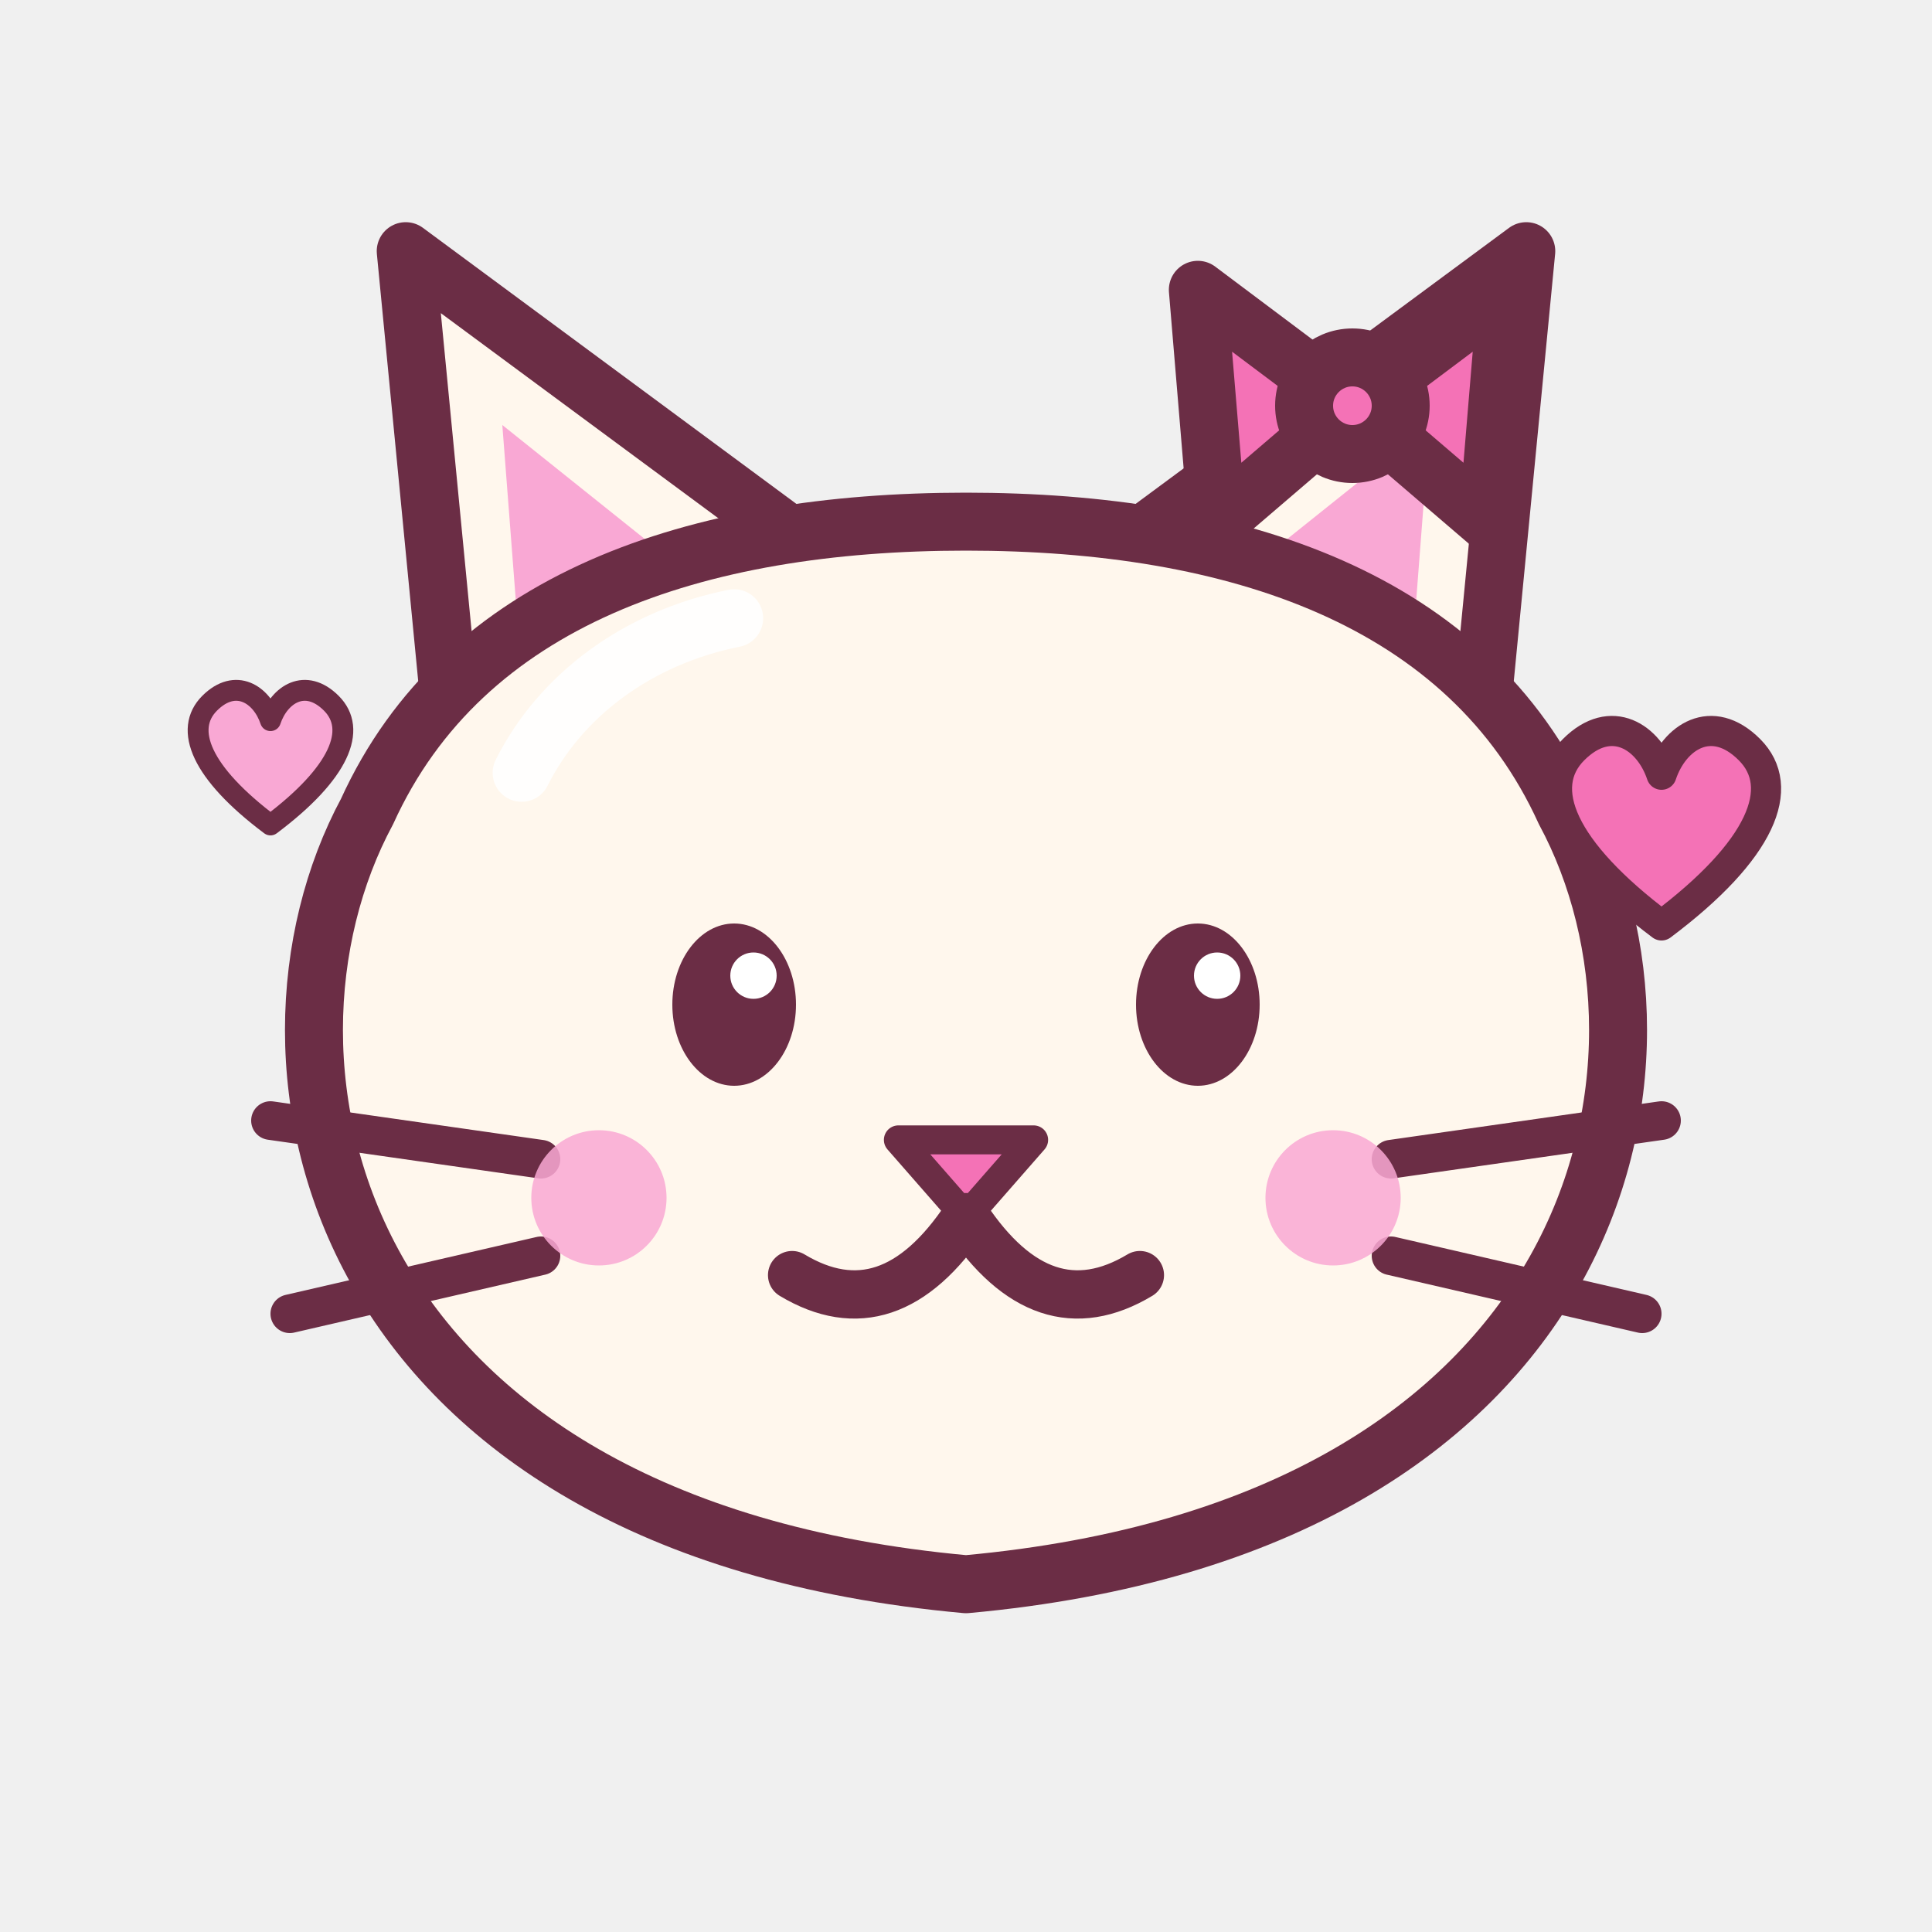
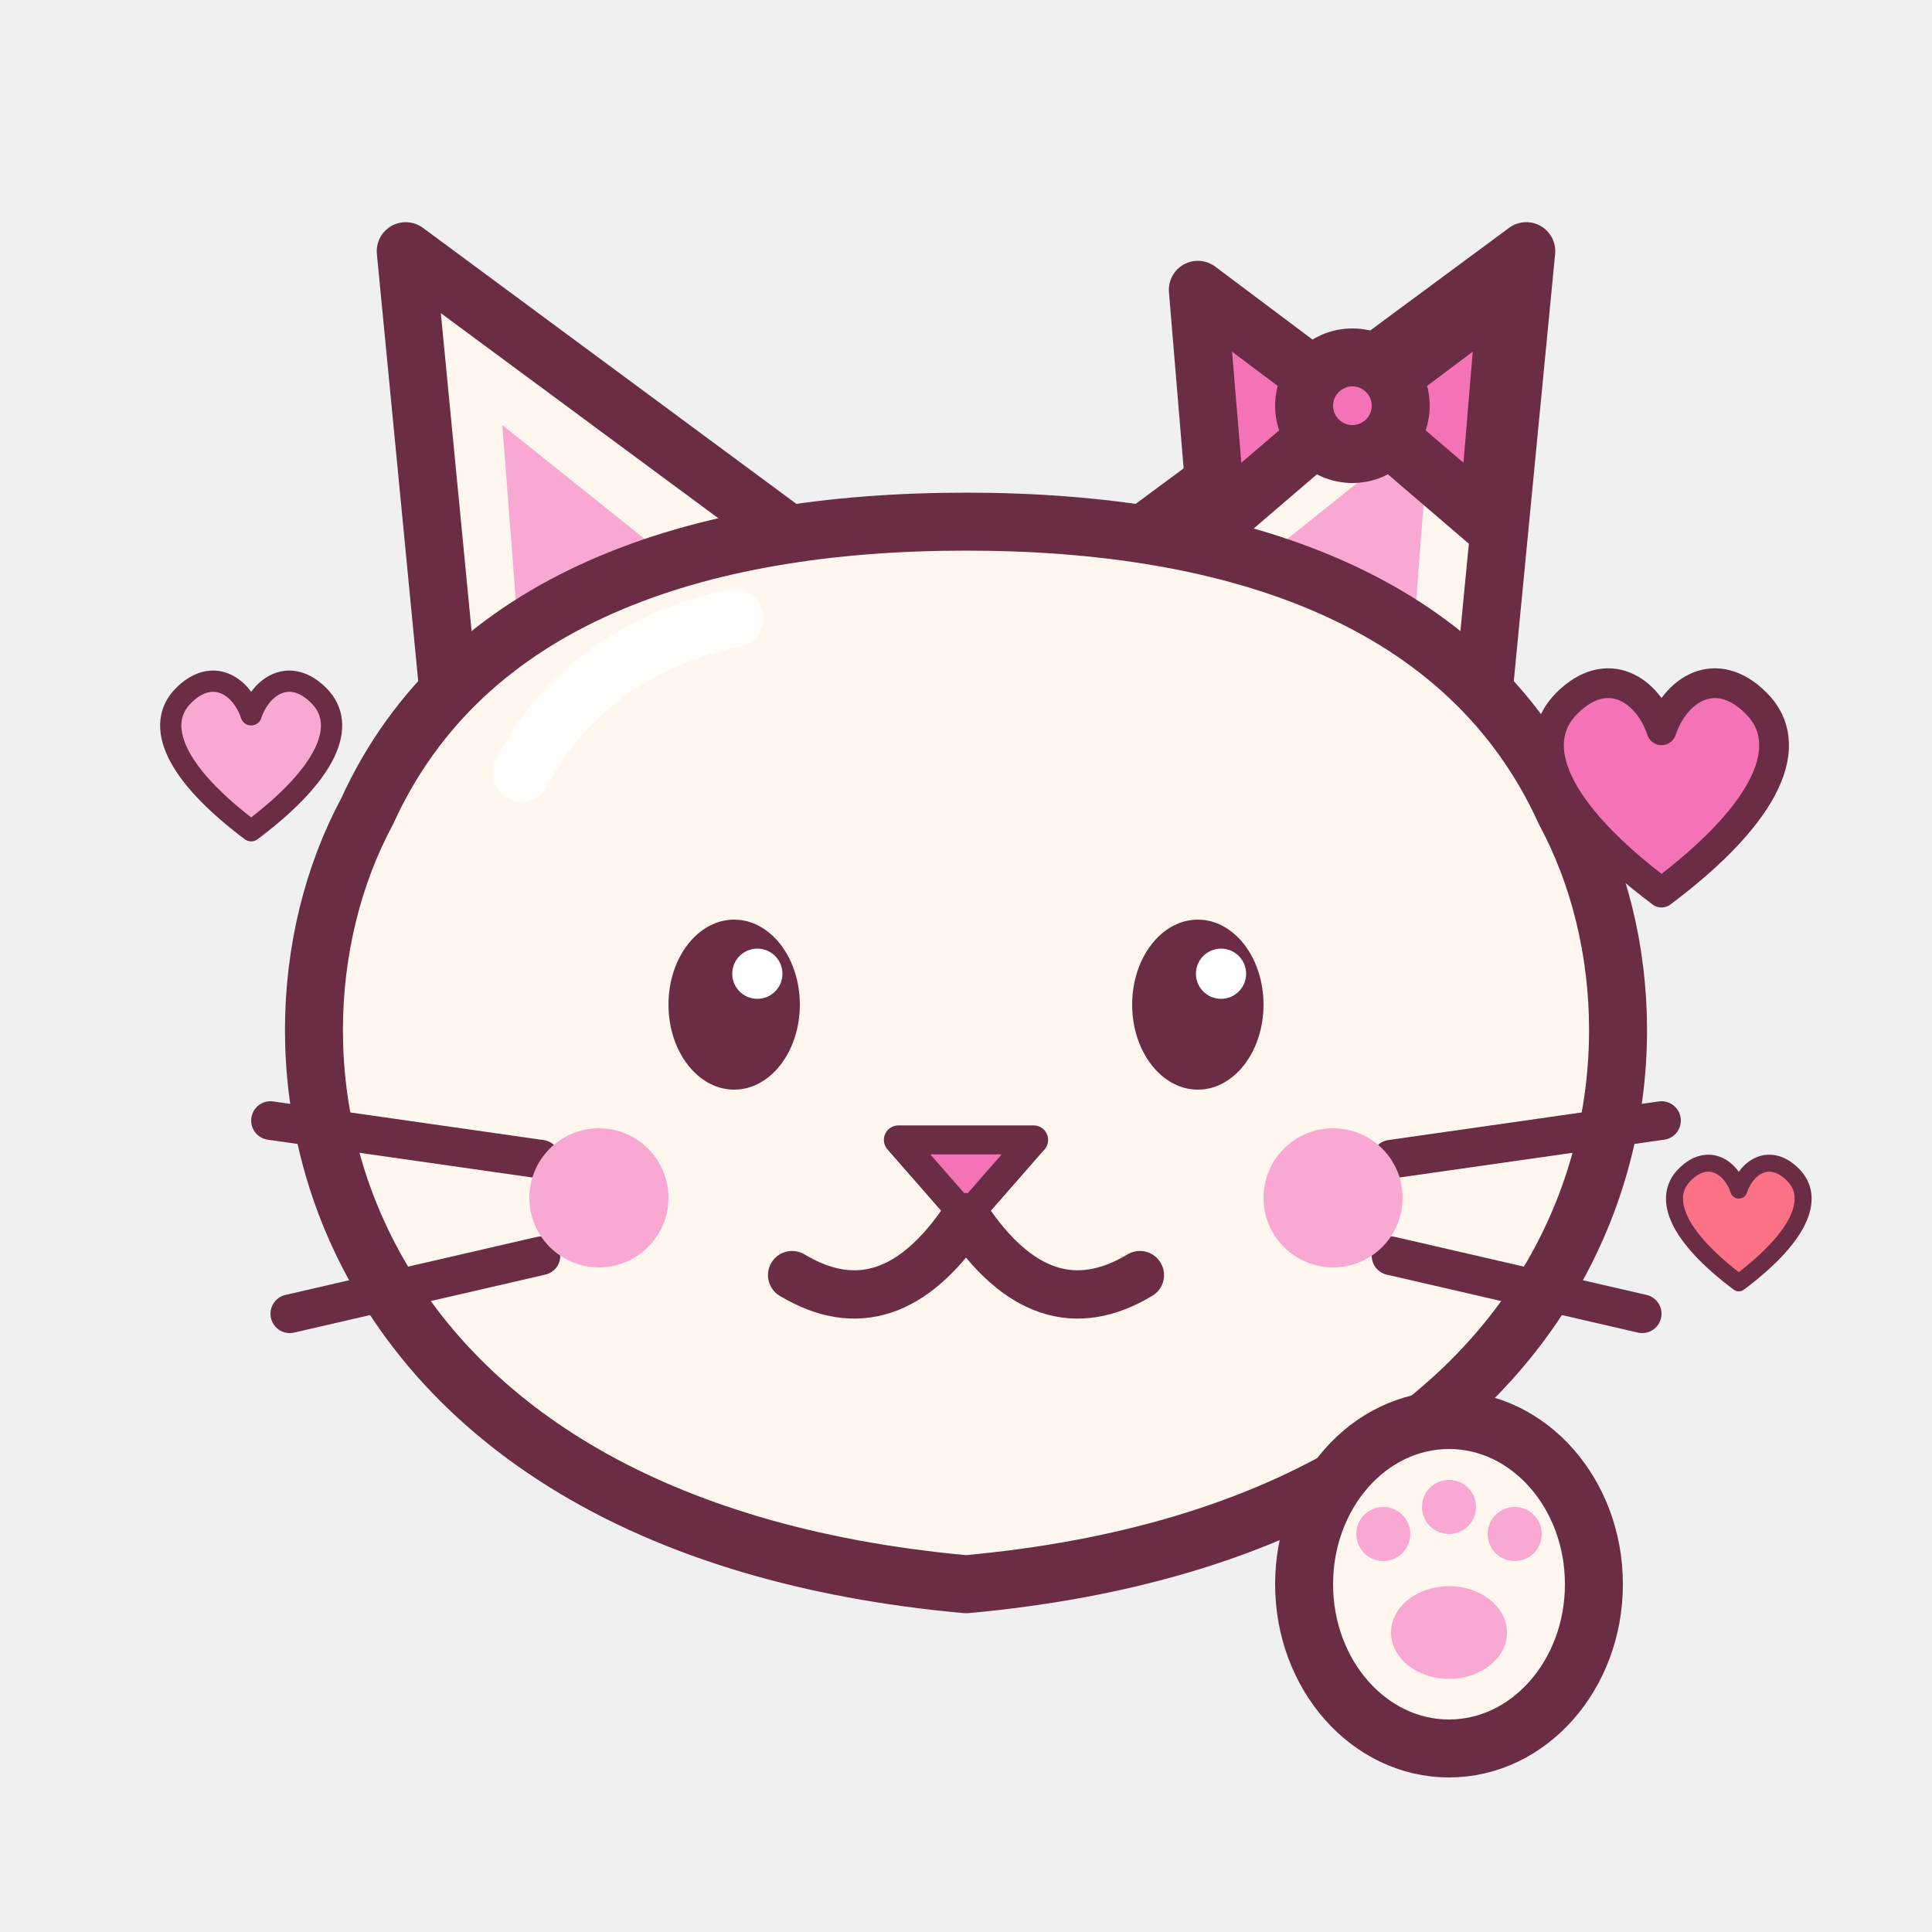
<svg xmlns="http://www.w3.org/2000/svg" viewBox="0 0 100 100">
-   <style>@keyframes sway{0%,100%{transform:rotate(-3deg)}50%{transform:rotate(3deg)}}@keyframes blink{0%,93%,100%{transform:scaleY(1)}96%{transform:scaleY(.1)}}@keyframes twitch{0%,85%,100%{transform:rotate(0)}90%{transform:rotate(-12deg)}95%{transform:rotate(6deg)}}@keyframes wig{0%,100%{transform:rotate(-10deg)}50%{transform:rotate(10deg)}}@keyframes heart{0%{transform:translate(0,0);opacity:0}15%{opacity:1}100%{transform:translate(4px,-16px);opacity:0}}@media (prefers-reduced-motion:reduce){*{animation:none!important}}</style>
-   <g style="transform-box:fill-box;transform-origin:50% 100%;animation:sway 3.4s ease-in-out 0.0s infinite">
-     <g style="transform-box:fill-box;transform-origin:60% 100%;animation:twitch 3.8s ease-in-out 0.0s infinite">
-       <path d="M24 44 L21 13 L44 30 Z" fill="#fff7ed" stroke="#6b2d45" stroke-width="3" stroke-linejoin="round" stroke-linecap="round" />
-       <path d="M27 35 L26 22 L36 30 Z" fill="#f9a8d4" />
-     </g>
-     <path d="M76 44 L79 13 L56 30 Z" fill="#fff7ed" stroke="#6b2d45" stroke-width="3" stroke-linejoin="round" stroke-linecap="round" />
-     <path d="M73 35 L74 22 L64 30 Z" fill="#f9a8d4" />
-     <path d="M19 42 C24 31 36 27 50 27 C64 27 76 31 81 42 C88 55 83 79 50 82 C17 79 12 55 19 42 Z" fill="#fff7ed" stroke="#6b2d45" stroke-width="3" stroke-linejoin="round" stroke-linecap="round" />
-     <path d="M27 40 C29 36 33 33 38 32" fill="none" stroke="#fff" stroke-width="3" stroke-linecap="round" opacity="0.9" />
-     <g style="transform-box:fill-box;transform-origin:center;animation:blink 5.0s linear -1.6s infinite">
-       <g fill="#6b2d45">
-         <ellipse cx="38" cy="52" rx="3.2" ry="4.2" />
-         <ellipse cx="62" cy="52" rx="3.2" ry="4.2" />
+   <style>@keyframes hop{0%,50%,100%{transform:translateY(0) scale(1,1)}10%{transform:translateY(0) scale(1.05,.95)}25%{transform:translateY(-7px) scale(.96,1.05)}40%{transform:translateY(0) scale(1.04,.96)}}@keyframes sway{0%,100%{transform:rotate(-5deg)}50%{transform:rotate(5deg)}}@keyframes blink{0%,86%,90%,94%,100%{transform:scaleY(1)}88%,92%{transform:scaleY(.1)}}@keyframes look{0%,25%,90%,100%{transform:translateX(0)}32%,50%{transform:translateX(-2.2px)}58%,80%{transform:translateX(2.2px)}}@keyframes twitch{0%,70%,100%{transform:rotate(0)}76%{transform:rotate(-16deg)}84%{transform:rotate(8deg)}90%{transform:rotate(-4deg)}}@keyframes wig{0%,100%{transform:rotate(-14deg)}50%{transform:rotate(14deg)}}@keyframes whisk{0%,78%,100%{transform:rotate(0)}84%{transform:rotate(-9deg)}90%{transform:rotate(5deg)}}@keyframes wave{0%,55%,100%{transform:rotate(0)}10%,30%{transform:rotate(-22deg)}20%,40%{transform:rotate(12deg)}}@keyframes mopen{0%,58%,80%,100%{opacity:0}62%,76%{opacity:1}}@keyframes mclose{0%,58%,80%,100%{opacity:1}62%,76%{opacity:0}}@keyframes rosy{0%,100%{opacity:.7}50%{opacity:1}}@keyframes heart{0%{transform:translate(0,0) scale(.3);opacity:0}15%{transform:translate(0,-2px) scale(1.15);opacity:1}25%{transform:translate(1px,-4px) scale(1)}100%{transform:translate(5px,-20px) scale(.9);opacity:0}}@media (prefers-reduced-motion:reduce){*{animation:none!important}}</style>
+   <g style="transform-box:fill-box;transform-origin:50% 100%;animation:hop 2.8s ease-in-out 0.0s infinite">
+     <g style="transform-box:fill-box;transform-origin:50% 100%;animation:sway 3.4s ease-in-out 0.0s infinite">
+       <g style="transform-box:fill-box;transform-origin:60% 100%;animation:twitch 2.6s ease-in-out 0.0s infinite">
+         <path d="M24 44 L21 13 L44 30 Z" fill="#fff7ed" stroke="#6b2d45" stroke-width="3" stroke-linejoin="round" stroke-linecap="round" />
+         <path d="M27 35 L26 22 L36 30 Z" fill="#f9a8d4" />
      </g>
-       <g fill="#fff">
-         <circle cx="39" cy="50.5" r="1.2" />
-         <circle cx="63" cy="50.5" r="1.2" />
+       <g style="transform-box:view-box;transform-origin:68px 40px;animation:twitch 2.6s ease-in-out -1.3s infinite">
+         <path d="M76 44 L79 13 L56 30 Z" fill="#fff7ed" stroke="#6b2d45" stroke-width="3" stroke-linejoin="round" stroke-linecap="round" />
+         <path d="M73 35 L74 22 L64 30 Z" fill="#f9a8d4" />
+         <g style="transform-box:fill-box;transform-origin:center;animation:wig 1.6s ease-in-out 0.0s infinite">
+           <g stroke="#6b2d45" stroke-width="3" stroke-linejoin="round" stroke-linecap="round" fill="#f472b6">
+             <path d="M70 21 L62 15 L63 27 Z" />
+             <path d="M70 21 L78 15 L77 27 Z" />
+             <circle cx="70" cy="21" r="2.5" />
+           </g>
+         </g>
+       </g>
+       <path d="M19 42 C24 31 36 27 50 27 C64 27 76 31 81 42 C88 55 83 79 50 82 C17 79 12 55 19 42 Z" fill="#fff7ed" stroke="#6b2d45" stroke-width="3" stroke-linejoin="round" stroke-linecap="round" />
+       <path d="M27 40 C29 36 33 33 38 32" fill="none" stroke="#fff" stroke-width="3" stroke-linecap="round" opacity="0.9" />
+       <g style="transform-box:fill-box;transform-origin:center;animation:look 5.2s ease-in-out 0.0s infinite">
+         <g style="transform-box:fill-box;transform-origin:center;animation:blink 3.4s linear -0.6s infinite">
+           <g fill="#6b2d45">
+             <ellipse cx="38" cy="52" rx="3.4" ry="4.4" />
+             <ellipse cx="62" cy="52" rx="3.4" ry="4.4" />
+           </g>
+           <g fill="#fff">
+             <circle cx="39.2" cy="50.4" r="1.3" />
+             <circle cx="63.2" cy="50.4" r="1.3" />
+           </g>
+         </g>
+       </g>
+       <path d="M46.5 59 L53.5 59 L50 63 Z" fill="#f472b6" stroke="#6b2d45" stroke-width="1.5" stroke-linejoin="round" />
+       <g style="animation:mclose 4.2s linear 0.0s infinite">
+         <path d="M50 63 Q46 69 41 66 M50 63 Q54 69 59 66" fill="none" stroke="#6b2d45" stroke-width="2.5" stroke-linecap="round" />
+       </g>
+       <g style="opacity:0;animation:mopen 4.2s linear 0.0s infinite">
+         <path d="M50 63 Q46 67 43 65.5 M50 63 Q54 67 57 65.5" fill="none" stroke="#6b2d45" stroke-width="2.5" stroke-linecap="round" />
+         <ellipse cx="50" cy="68" rx="3.4" ry="3.2" fill="#fb7185" stroke="#6b2d45" stroke-width="2" />
+       </g>
+       <g style="transform-box:fill-box;transform-origin:100% 50%;animation:whisk 3.1s ease-in-out 0.0s infinite">
+         <g stroke="#6b2d45" stroke-width="2" stroke-linecap="round">
+           <path d="M28 60 L14 58" />
+           <path d="M28 65 L15 68" />
+         </g>
+       </g>
+       <g style="transform-box:fill-box;transform-origin:0% 50%;animation:whisk 3.1s ease-in-out -0.25s infinite">
+         <g stroke="#6b2d45" stroke-width="2" stroke-linecap="round">
+           <path d="M72 60 L86 58" />
+           <path d="M72 65 L85 68" />
+         </g>
+       </g>
+       <g fill="#f9a8d4" style="animation:rosy 2.2s ease-in-out 0.0s infinite">
+         <circle cx="31" cy="62" r="3.6" />
+         <circle cx="69" cy="62" r="3.6" />
      </g>
    </g>
-     <path d="M46.5 59 L53.5 59 L50 63 Z" fill="#f472b6" stroke="#6b2d45" stroke-width="1.5" stroke-linejoin="round" />
-     <path d="M50 63 Q46 69 41 66 M50 63 Q54 69 59 66" fill="none" stroke="#6b2d45" stroke-width="2.5" stroke-linecap="round" />
-     <g stroke="#6b2d45" stroke-width="2" stroke-linecap="round">
-       <path d="M28 60 L14 58" />
-       <path d="M28 65 L15 68" />
-       <path d="M72 60 L86 58" />
-       <path d="M72 65 L85 68" />
-     </g>
-     <g fill="#f9a8d4" opacity="0.85">
-       <circle cx="31" cy="62" r="3.5" />
-       <circle cx="69" cy="62" r="3.5" />
-     </g>
-     <g style="transform-box:fill-box;transform-origin:center;animation:wig 2.4s ease-in-out 0.0s infinite">
-       <g stroke="#6b2d45" stroke-width="3" stroke-linejoin="round" stroke-linecap="round" fill="#f472b6">
-         <path d="M70 21 L62 15 L63 27 Z" />
-         <path d="M70 21 L78 15 L77 27 Z" />
-         <circle cx="70" cy="21" r="2.5" />
+     <g style="transform-box:view-box;transform-origin:75px 92px;animation:wave 3s ease-in-out -0.4s infinite">
+       <ellipse cx="75" cy="82" rx="7.5" ry="8.5" fill="#fff7ed" stroke="#6b2d45" stroke-width="3" stroke-linejoin="round" />
+       <g fill="#f9a8d4">
+         <ellipse cx="75" cy="84.5" rx="3" ry="2.4" />
+         <circle cx="71.6" cy="79.4" r="1.4" />
+         <circle cx="75" cy="78" r="1.4" />
+         <circle cx="78.4" cy="79.4" r="1.4" />
      </g>
    </g>
  </g>
-   <g style="transform-box:view-box;transform-origin:0 0;animation:heart 3.6s linear -0.4s infinite">
-     <path transform="translate(86 44) scale(1.3)" d="M0 3 C-4 0 -5 -2.5 -3.5 -4 C-2 -5.5 -0.5 -4.5 0 -3 C0.5 -4.5 2 -5.5 3.5 -4 C5 -2.5 4 0 0 3 Z" fill="#f472b6" stroke="#6b2d45" stroke-width="1.2" stroke-linejoin="round" />
+   <g style="transform-box:fill-box;transform-origin:center;animation:heart 2.6s ease-out -0.3s infinite">
+     <path transform="translate(86 42) scale(1.4)" d="M0 3 C-4 0 -5 -2.5 -3.5 -4 C-2 -5.5 -0.5 -4.5 0 -3 C0.5 -4.5 2 -5.5 3.5 -4 C5 -2.5 4 0 0 3 Z" fill="#f472b6" stroke="#6b2d45" stroke-width="1.1" stroke-linejoin="round" />
  </g>
-   <g style="transform-box:view-box;transform-origin:0 0;animation:heart 3.6s linear -2.2s infinite">
-     <path transform="translate(14 40) scale(0.9)" d="M0 3 C-4 0 -5 -2.5 -3.5 -4 C-2 -5.5 -0.5 -4.5 0 -3 C0.5 -4.5 2 -5.5 3.5 -4 C5 -2.5 4 0 0 3 Z" fill="#f9a8d4" stroke="#6b2d45" stroke-width="1.2" stroke-linejoin="round" />
+   <g style="transform-box:fill-box;transform-origin:center;animation:heart 2.6s ease-out -1.2s infinite">
+     <path transform="translate(13 40) scale(1)" d="M0 3 C-4 0 -5 -2.5 -3.5 -4 C-2 -5.5 -0.5 -4.5 0 -3 C0.5 -4.5 2 -5.5 3.5 -4 C5 -2.5 4 0 0 3 Z" fill="#f9a8d4" stroke="#6b2d45" stroke-width="1.1" stroke-linejoin="round" />
+   </g>
+   <g style="transform-box:fill-box;transform-origin:center;animation:heart 2.6s ease-out -2.0s infinite">
+     <path transform="translate(90 64) scale(0.8)" d="M0 3 C-4 0 -5 -2.5 -3.5 -4 C-2 -5.5 -0.5 -4.5 0 -3 C0.5 -4.5 2 -5.5 3.5 -4 C5 -2.5 4 0 0 3 Z" fill="#fb7185" stroke="#6b2d45" stroke-width="1.1" stroke-linejoin="round" />
  </g>
</svg>
